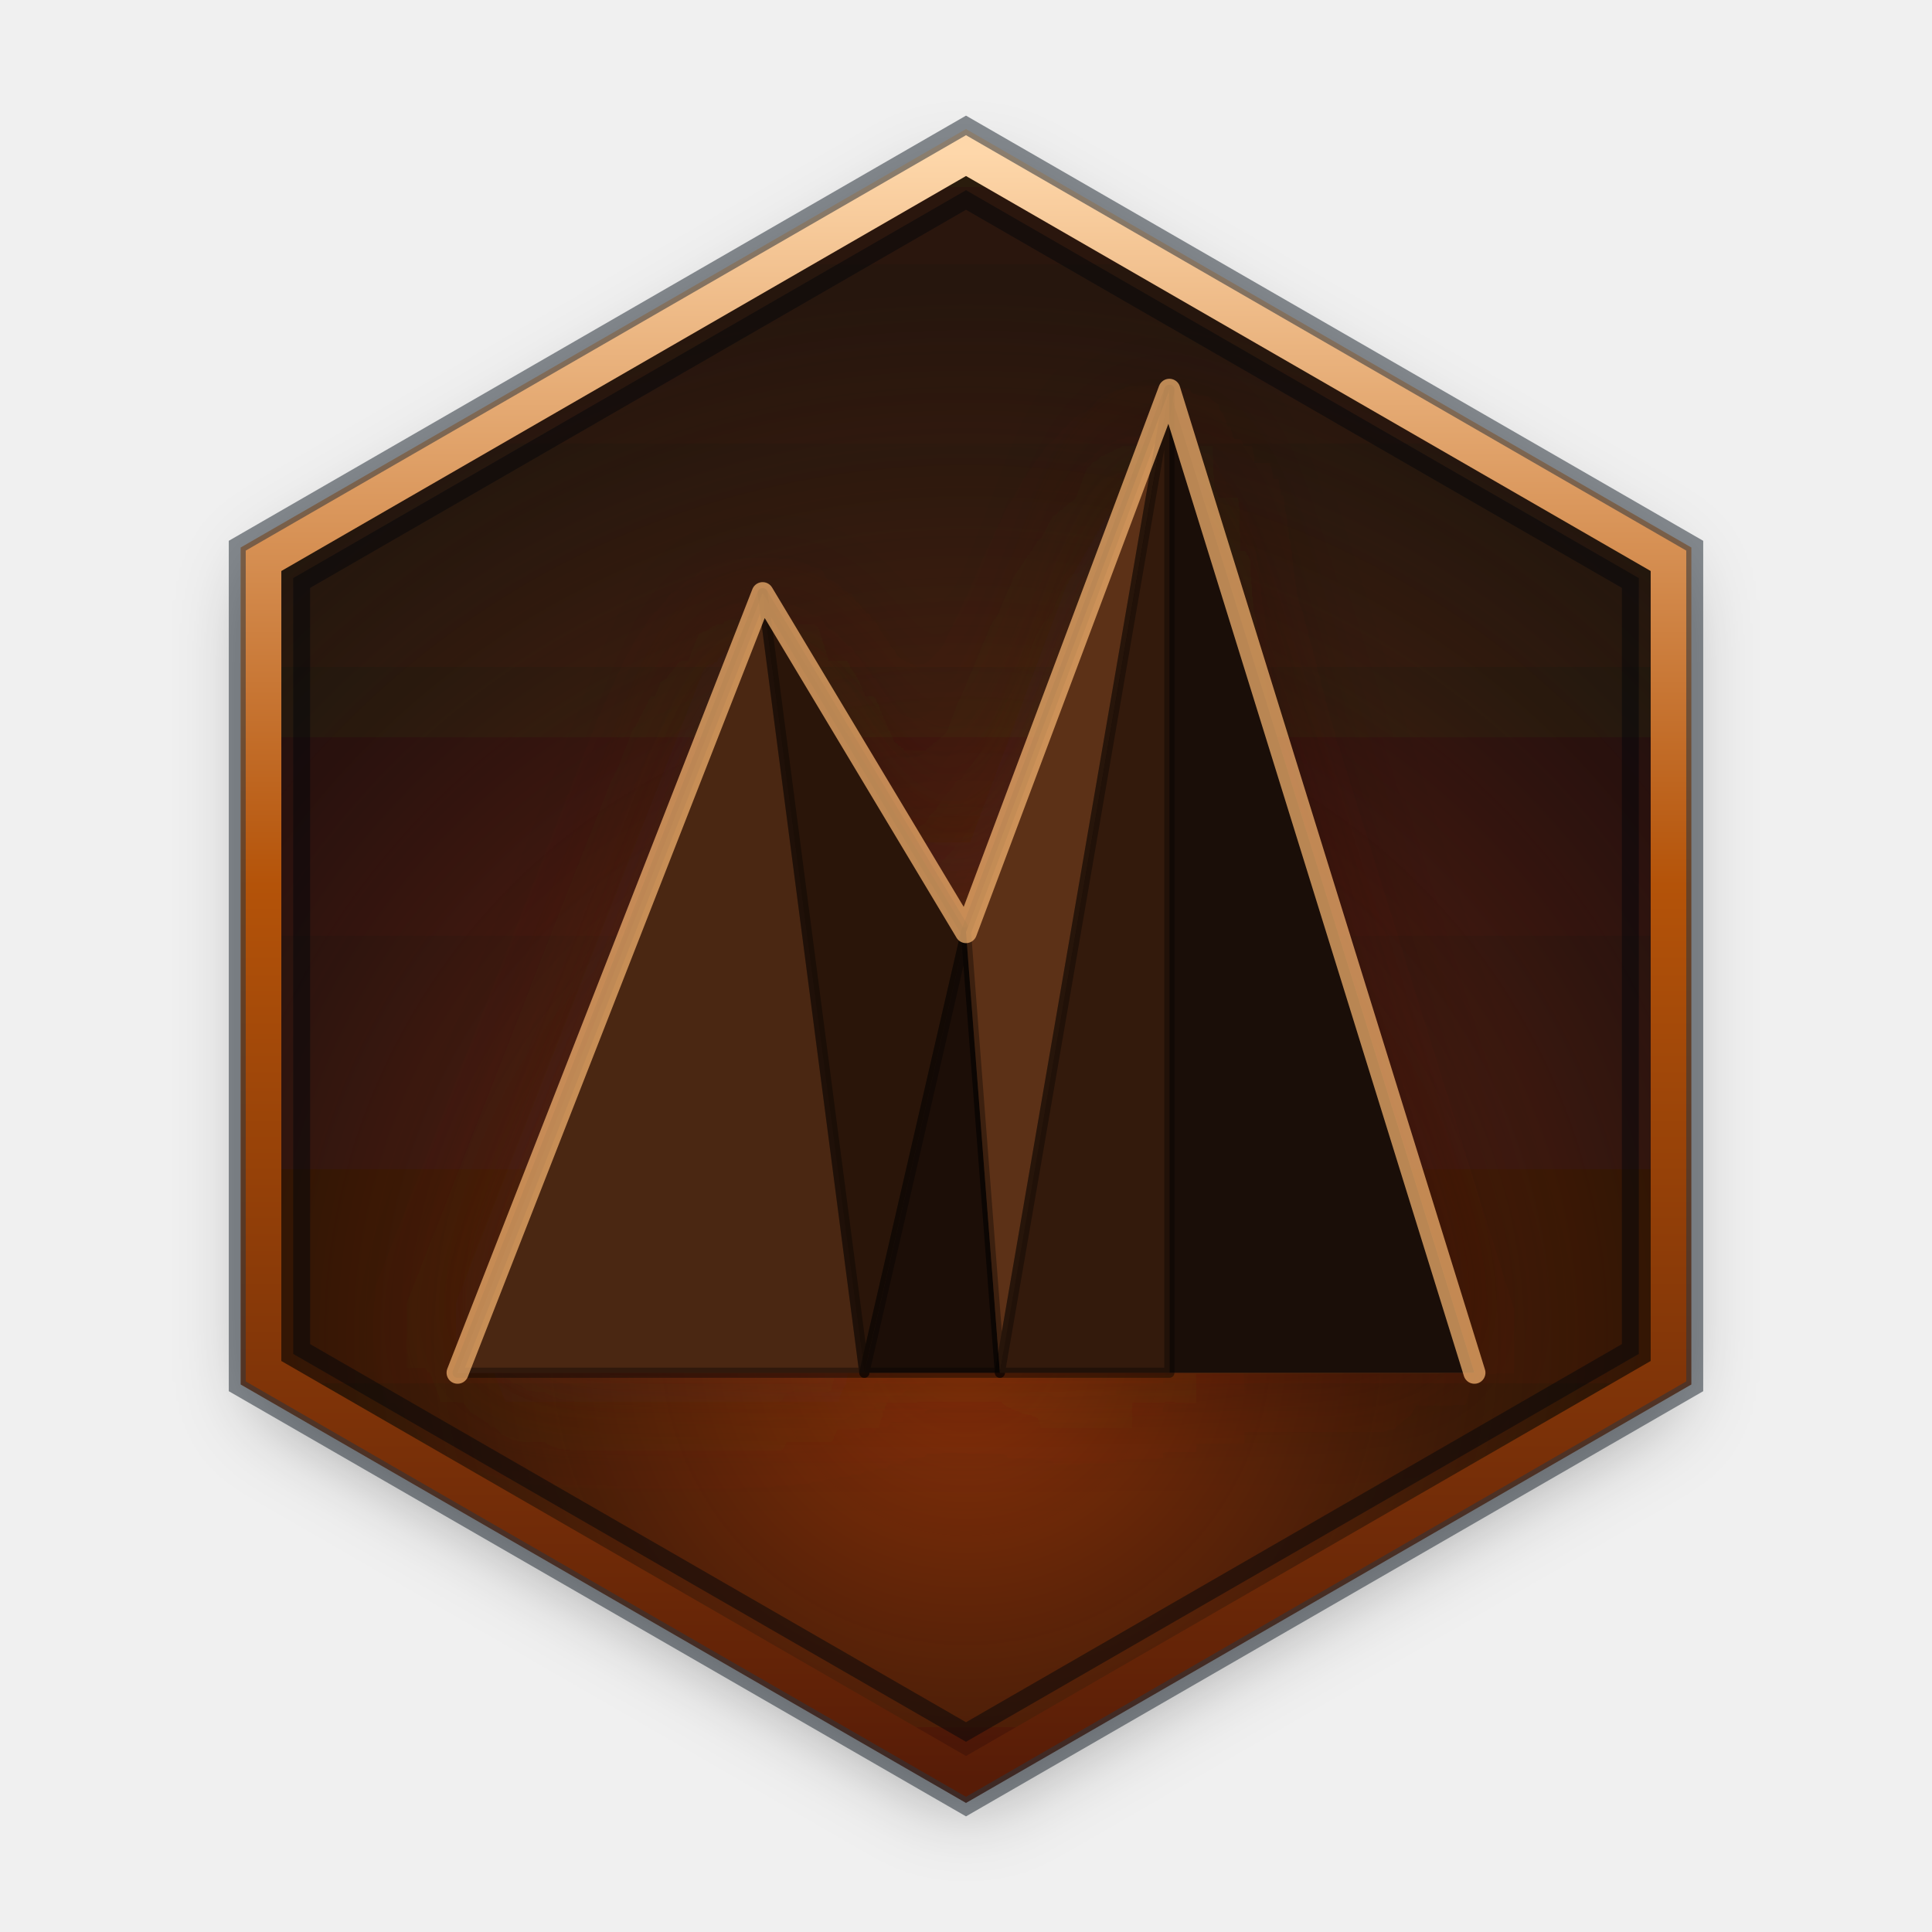
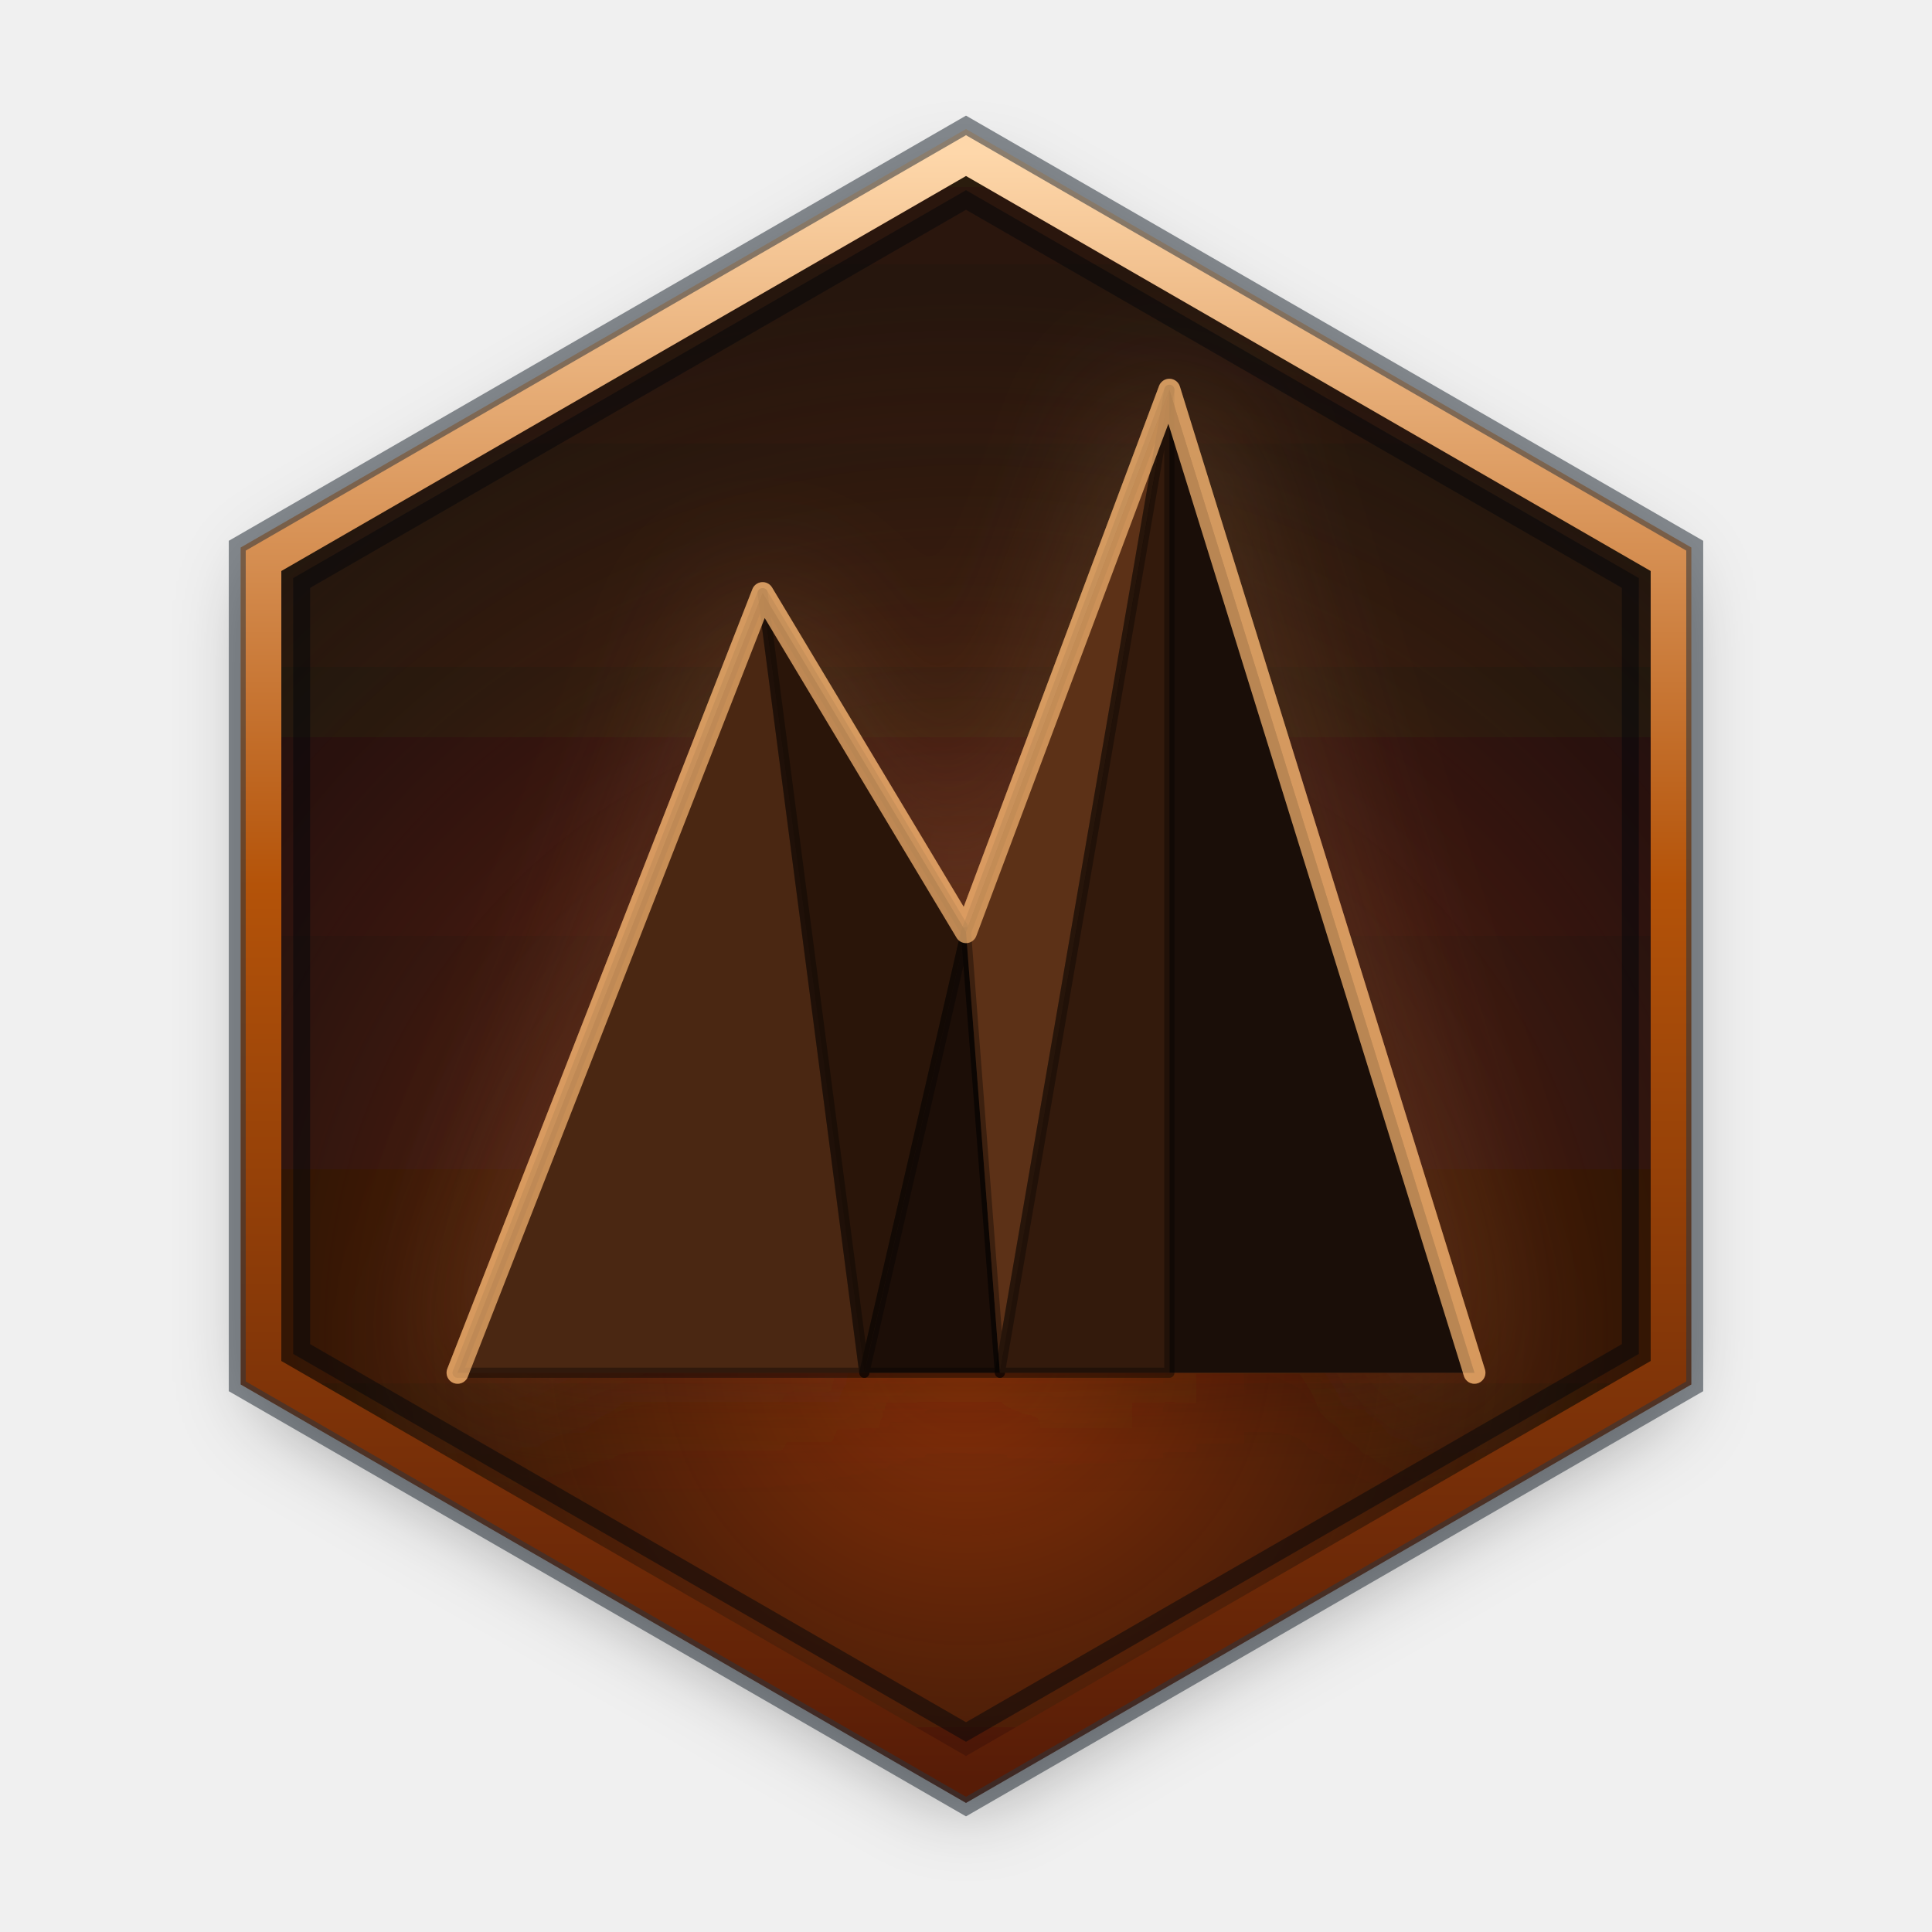
<svg xmlns="http://www.w3.org/2000/svg" viewBox="633 193 114 114" width="114" height="114" role="img" aria-label="melkor logo">
  <defs>
    <radialGradient id="hubGrad" cx="50%" cy="42%" r="65%">
      <stop offset="0%" stop-color="#06281d" />
      <stop offset="100%" stop-color="#0a1117" />
    </radialGradient>
    <radialGradient id="gateGrad" cx="50%" cy="40%" r="68%">
      <stop offset="0%" stop-color="#332408" />
      <stop offset="100%" stop-color="#10131a" />
    </radialGradient>
    <radialGradient id="voxGrad" cx="50%" cy="40%" r="68%">
      <stop offset="0%" stop-color="#2a0a2e" />
      <stop offset="100%" stop-color="#10131a" />
    </radialGradient>
    <radialGradient id="galGrad" cx="50%" cy="40%" r="68%">
      <stop offset="0%" stop-color="#2a0a0a" />
      <stop offset="100%" stop-color="#10131a" />
    </radialGradient>
    <radialGradient id="hdGrad" cx="50%" cy="40%" r="68%">
      <stop offset="0%" stop-color="#042f2a" />
      <stop offset="100%" stop-color="#10131a" />
    </radialGradient>
    <radialGradient id="crebGrad" cx="50%" cy="40%" r="70%">
      <stop offset="0%" stop-color="#293716" />
      <stop offset="62%" stop-color="#19230f" />
      <stop offset="100%" stop-color="#0d1208" />
    </radialGradient>
    <filter id="nodeShadow" x="-40%" y="-40%" width="180%" height="180%">
      <feDropShadow dx="0" dy="1.5" stdDeviation="2.4" flood-color="#000000" flood-opacity="0.38" />
    </filter>
    <filter id="soft" x="-60%" y="-60%" width="220%" height="220%">
      <feGaussianBlur stdDeviation="4" result="b" />
      <feMerge>
        <feMergeNode in="b" />
        <feMergeNode in="SourceGraphic" />
      </feMerge>
    </filter>
    <filter id="edgeGlow" x="-30%" y="-30%" width="160%" height="160%">
      <feGaussianBlur stdDeviation="2.4" result="b" />
      <feMerge>
        <feMergeNode in="b" />
        <feMergeNode in="SourceGraphic" />
      </feMerge>
    </filter>
    <filter id="hdBloom" x="-40%" y="-40%" width="180%" height="180%">
      <feGaussianBlur stdDeviation="1.5" result="b" />
      <feMerge>
        <feMergeNode in="b" />
        <feMergeNode in="SourceGraphic" />
      </feMerge>
    </filter>
    <filter id="mwBloom" x="-300%" y="-300%" width="700%" height="700%">
      <feGaussianBlur stdDeviation="1.4" result="b" />
      <feMerge>
        <feMergeNode in="b" />
        <feMergeNode in="SourceGraphic" />
      </feMerge>
    </filter>
    <linearGradient id="eg0" gradientUnits="userSpaceOnUse" x1="163" y1="230" x2="209" y2="230">
      <stop offset="0%" stop-color="#bcc6d1" />
      <stop offset="100%" stop-color="#fbbf24" />
    </linearGradient>
    <linearGradient id="eg1" gradientUnits="userSpaceOnUse" x1="287" y1="212.4" x2="411.5" y2="153.1">
      <stop offset="0%" stop-color="#fbbf24" />
      <stop offset="100%" stop-color="#a78bfa" />
    </linearGradient>
    <linearGradient id="eg2" gradientUnits="userSpaceOnUse" x1="286.9" y1="247.9" x2="414.1" y2="309.7">
      <stop offset="0%" stop-color="#fbbf24" />
      <stop offset="100%" stop-color="#9caf88" />
    </linearGradient>
    <linearGradient id="eg3" gradientUnits="userSpaceOnUse" x1="214.8" y1="107.9" x2="423.9" y2="126.7">
      <stop offset="0%" stop-color="#34d399" />
      <stop offset="100%" stop-color="#a78bfa" />
    </linearGradient>
    <linearGradient id="eg4" gradientUnits="userSpaceOnUse" x1="608.5" y1="142.9" x2="499.2" y2="133.4">
      <stop offset="0%" stop-color="#60a5fa" />
      <stop offset="100%" stop-color="#a78bfa" />
    </linearGradient>
    <linearGradient id="eg5" gradientUnits="userSpaceOnUse" x1="641.2" y1="224.6" x2="510" y2="156.1">
      <stop offset="0%" stop-color="#fb923c" />
      <stop offset="100%" stop-color="#a78bfa" />
    </linearGradient>
    <linearGradient id="eg6" gradientUnits="userSpaceOnUse" x1="668.2" y1="329.2" x2="492.8" y2="161.3">
      <stop offset="0%" stop-color="#fb7185" />
      <stop offset="100%" stop-color="#a78bfa" />
    </linearGradient>
    <linearGradient id="eg7" gradientUnits="userSpaceOnUse" x1="500" y1="300.4" x2="664.3" y2="170.3">
      <stop offset="0%" stop-color="#9caf88" />
      <stop offset="100%" stop-color="#60a5fa" />
    </linearGradient>
    <linearGradient id="eg8" gradientUnits="userSpaceOnUse" x1="508" y1="314.9" x2="638.2" y2="268.5">
      <stop offset="0%" stop-color="#9caf88" />
      <stop offset="100%" stop-color="#fb923c" />
    </linearGradient>
    <linearGradient id="eg9" gradientUnits="userSpaceOnUse" x1="510.8" y1="336" x2="603" y2="343.2">
      <stop offset="0%" stop-color="#9caf88" />
      <stop offset="100%" stop-color="#fb7185" />
    </linearGradient>
    <linearGradient id="eg10" gradientUnits="userSpaceOnUse" x1="110" y1="319" x2="110" y2="283">
      <stop offset="0%" stop-color="#e879f9" />
      <stop offset="100%" stop-color="#bcc6d1" />
    </linearGradient>
    <linearGradient id="eg11" gradientUnits="userSpaceOnUse" x1="336.9" y1="373" x2="411.6" y2="348.1">
      <stop offset="0%" stop-color="#38bdf8" />
      <stop offset="100%" stop-color="#9caf88" />
    </linearGradient>
    <linearGradient id="eg12" gradientUnits="userSpaceOnUse" x1="446.1" y1="287.2" x2="444.9" y2="283.3">
      <stop offset="0%" stop-color="#ef4444" />
      <stop offset="100%" stop-color="#9caf88" />
    </linearGradient>
    <linearGradient id="eg13" gradientUnits="userSpaceOnUse" x1="398.1" y1="228.3" x2="209.7" y2="124.7">
      <stop offset="0%" stop-color="#ef4444" />
      <stop offset="100%" stop-color="#34d399" />
    </linearGradient>
    <linearGradient id="eg14" gradientUnits="userSpaceOnUse" x1="284.1" y1="207.3" x2="287.9" y2="204.7">
      <stop offset="0%" stop-color="#fbbf24" />
      <stop offset="100%" stop-color="#2dd4bf" />
    </linearGradient>
    <linearGradient id="eg15" gradientUnits="userSpaceOnUse" x1="357.3" y1="202.8" x2="398.7" y2="227.2">
      <stop offset="0%" stop-color="#2dd4bf" />
      <stop offset="100%" stop-color="#ef4444" />
    </linearGradient>
    <linearGradient id="eg16" gradientUnits="userSpaceOnUse" x1="360.4" y1="167.5" x2="414.3" y2="147.2">
      <stop offset="0%" stop-color="#2dd4bf" />
      <stop offset="100%" stop-color="#a78bfa" />
    </linearGradient>
  </defs>
  <style>
    :root { --hub-accent: #34d399; --cube-accent: #fb923c; --tri-accent: #a78bfa; }
    .cap        { font: 400 11px ui-monospace, SFMono-Regular, Menlo, monospace; fill: #6e7681; }
    .edge       { opacity: 0.55; }
    .edge-live  { filter: url(#edgeGlow); }
    .flow       { fill: none; stroke: #e2faff; stroke-width: 2.4; stroke-dasharray: 1.5 9; stroke-linecap: round; opacity: 0.9; }
    .flow-rev   { stroke-width: 2; opacity: 0.78; }
    .chip       { fill: #0d1117; stroke-width: 1.5; }
    .chip-label { font: 400 12px ui-monospace, SFMono-Regular, Menlo, monospace; fill: #c9d1d9; }
    .hub-fill   { fill: url(#hubGrad); }
    .hub-ring   { fill: none; stroke: url(#hubBezel); stroke-width: 2.2; }
    .hub-glow   { fill: none; stroke: #34d399; stroke-width: 6; stroke-opacity: 0.18; filter: url(#soft); }
    .hub-label  { font: 400 12px ui-monospace, SFMono-Regular, Menlo, monospace; fill: #6ee7b7; }
    .pid-track   { fill: none; stroke: #065f46; stroke-opacity: 0.35; stroke-width: 4; stroke-linecap: round; }
    .pid-fill    { fill: none; stroke: #34d399; stroke-width: 4; stroke-linecap: round; }
    .pid-tip-u   { fill: #a7f3d0; }
    .pid-tip-s   { fill: #d1fae5; }
    .pid-wg      { fill: none; stroke: #043a2e; stroke-width: 2.4; stroke-linecap: round; }
    .pid-wg-lit  { fill: none; stroke: #6ee7b7; stroke-width: 0.9; stroke-linecap: round; }
    .pid-port    { fill: #34d399; }
    .pid-port-core { fill: #06281d; }
    .pid-chip    { fill: #d1fae5; }
    .pid-base    { fill: none; stroke: #6ee7b7; stroke-opacity: 0.3; stroke-width: 1; stroke-linecap: round; }
    .pid-keystone{ fill: none; stroke: #34d399; stroke-opacity: 0.45; stroke-width: 1.2; stroke-linecap: round; }
    .pid-flash   { fill: none; stroke: #d1fae5; stroke-width: 1.4; stroke-linecap: round; opacity: 0; }
    .pid-core-crown { fill: #6ee7b7; }
    .pid-core-bl { fill: #065f46; }
    .pid-core-br { fill: #047857; }
    .pid-core-edge { fill: none; stroke: #a7f3d0; stroke-width: 0.8; stroke-linejoin: round; }
    .pid-seam    { fill: none; stroke: #d1fae5; stroke-width: 0.7; stroke-opacity: 0.9; stroke-linecap: round; }
    .pid-facet   { fill: none; stroke: #a7f3d0; stroke-width: 0.5; stroke-opacity: 0.35; }
    .pid-hot     { fill: #ecfdf5; }
    .pid-hot-in  { fill: #f0fdf4; }
    .pid-compute { fill: none; stroke: #6ee7b7; stroke-width: 1; opacity: 0; }
    .seat-ring     { fill: none; stroke-width: 2.2; }
    .seat-groove   { fill: none; stroke: #05070b; stroke-opacity: 0.5; stroke-width: 1; }
    .seat-hairline { fill: none; stroke: #2b333d; stroke-opacity: 0.55; stroke-width: 1; }
    .seat-gate     { fill: url(#gateGrad); }
    .seat-vox      { fill: url(#voxGrad); }
    .mel-plate    { fill: url(#melPlate); }
    .mel-rock     { fill: url(#melRock); }
    .mel-fog-g    { opacity: 0.42; }
    .mel-ridge    { fill: none; stroke: #fdba74; stroke-opacity: 0.7; stroke-width: 1.3; stroke-linejoin: round; stroke-linecap: round; }
    .mel-facet    { fill: #1a0e08; }
    .mel-tin      { stroke: #000000; stroke-opacity: 0.35; stroke-width: 0.6; stroke-linejoin: round; }
    .mel-front    { fill: #ffedd5; filter: url(#edgeGlow); }
    .mel-edge     { fill: none; stroke: url(#melBezel); stroke-width: 2.4; stroke-linejoin: miter; }
    .mel-groove   { fill: none; stroke: #05070b; stroke-opacity: 0.5; stroke-width: 1; }
    .mel-hairline { fill: none; stroke: #2b333d; stroke-opacity: 0.55; stroke-width: 1; }
    .cube-label { font: 400 12px ui-monospace, SFMono-Regular, Menlo, monospace; fill: #fdba74; }
    .logo-label     { font: 400 12px ui-monospace, SFMono-Regular, Menlo, monospace; fill: #cdd6e0; }
    .prz-body     { fill: url(#przGlass); }
    .prz-edge     { fill: none; stroke: url(#przSilver); stroke-width: 2.4; }
    .prz-groove   { fill: none; stroke: #05070b; stroke-opacity: 0.5; stroke-width: 1; }
    .prz-hairline { fill: none; stroke: #2b333d; stroke-opacity: 0.55; stroke-width: 1; }
    .prz-hill     { fill: url(#przHill); }
    .prz-hill-hi  { fill: url(#przHillHi); }
    .prz-hill-ao  { fill: url(#przHillAo); }
    .prz-spill    { fill: url(#przSpill); }
    .prz-crest    { fill: none; stroke: #d8ccff; stroke-width: 1.8; stroke-linecap: round; stroke-opacity: 0.95; }
    .prz-ray      { fill: none; stroke-width: 1.4; stroke-linecap: round; stroke-opacity: 0.5; }
    .prz-ray-flow { fill: none; stroke-width: 1.9; stroke-linecap: round; stroke-dasharray: 4 22; stroke-opacity: 0.92; }
    .prz-blade    { fill: url(#przBlade); stroke: #cbd3db; stroke-width: 0.4; stroke-linejoin: round; }
    .prz-blade-core { stroke: #f8fafc; stroke-width: 0.8; stroke-linecap: round; stroke-opacity: 0.85; }
    .prz-blade-glint { stroke: #ffffff; stroke-width: 1.3; stroke-linecap: round; stroke-dasharray: 5 44; stroke-opacity: 0.95; }
    .prz-foot-hot { fill: #ffffff; }
    .tri-label  { font: 400 12px ui-monospace, SFMono-Regular, Menlo, monospace; fill: #c4b5fd; }
    .gate-wire      { fill: none; stroke: #fbbf24; stroke-width: 2.6; stroke-linecap: round; opacity: 0.92; }
    .gate-wire-perc { fill: none; stroke: #fbbf24; stroke-width: 2; stroke-linecap: round; stroke-dasharray: 5 4; opacity: 0.6; }
    .gate-bar       { fill: #fbbf24; fill-opacity: 0.16; stroke: #fbbf24; stroke-width: 2; }
    .gate-port      { fill: #fbbf24; }
    .gate-tick      { fill: none; stroke: #fde68a; stroke-width: 1.6; stroke-linecap: round; stroke-linejoin: round; }
    .gate-packet    { fill: #fde68a; }
    .gate-packet-perc { fill: #fde68a; opacity: 0.7; }
    .gate-label     { font: 400 12px ui-monospace, SFMono-Regular, Menlo, monospace; fill: #fbbf24; text-anchor: middle; }
    .vox-top    { fill: #e879f9; fill-opacity: 0.6; stroke: #e879f9; stroke-width: 1.3; }
    .vox-left   { fill: #e879f9; fill-opacity: 0.32; stroke: #e879f9; stroke-width: 1.3; }
    .vox-right  { fill: #e879f9; fill-opacity: 0.15; stroke: #e879f9; stroke-width: 1.3; }
    .flag-k     { fill: #181818; }
    .flag-r     { fill: #d8001d; }
    .flag-g     { fill: #ffcc00; }
    .flag-edge  { fill: none; stroke: #ffffff; stroke-opacity: 0.16; stroke-width: 0.6; }
    .vox-label  { font: 400 12px ui-monospace, SFMono-Regular, Menlo, monospace; fill: #f0abfc; }
    .vox-net    { color: #e879f9; }
    .seat-creb     { fill: url(#crebGrad); }
    .creb-signal   { fill: none; stroke: #b6cf86; stroke-opacity: 0.7; stroke-width: 1.2; }
    .creb-xhair    { fill: none; stroke: #a8c07a; stroke-opacity: 0.7; stroke-width: 1.3; stroke-linecap: round; }
    .creb-eye-core { fill: #ff6b5e; }
    .creb-eye-hot  { fill: #fff1f0; }
    .raven-label { font: 400 12px ui-monospace, SFMono-Regular, Menlo, monospace; fill: #9caf88; }
    .raven-cursor { fill: #9caf88; }
    .radar-label  { font: 400 12px ui-monospace, SFMono-Regular, Menlo, monospace; fill: #38bdf8; }
    .mw-iris      { fill: #101a26; stroke: #38bdf8; stroke-opacity: 0.25; stroke-width: 1; }
    .mw-well      { fill: url(#mwWell); }
    .mw-core      { fill: url(#mwCore); }
    .mw-aphex     { fill: none; stroke: #e0f2fe; stroke-opacity: 0.45; stroke-width: 0.8; stroke-linejoin: round; }
    .mw-blade     { fill: none; stroke: #7dd3fc; stroke-opacity: 0.55; stroke-width: 1.2; }
    .mw-blade-sh  { fill: none; stroke: #05070b; stroke-opacity: 0.7; stroke-width: 1.2; }
    .mw-inner     { fill: none; stroke: url(#mwBezel); stroke-width: 1.6; stroke-opacity: 0.9; stroke-linecap: round; }
    .mw-notch     { fill: none; stroke: #bae6fd; stroke-width: 1.4; stroke-linejoin: round; stroke-linecap: round; }
    .mw-tick      { stroke: #38bdf8; stroke-opacity: 0.4; stroke-width: 1; }
    .mw-dot       { fill: #7dd3fc; fill-opacity: 0.16; }
    .mw-lock      { fill: none; stroke: #ef4444; stroke-width: 1.2; stroke-linecap: round; stroke-linejoin: round; }
    .mw-lock-dot  { fill: #ff6b5e; }
    .mw-drone-arm { fill: none; stroke: #7dd3fc; stroke-width: 1.4; stroke-linecap: round; }
    .mw-rotor     { fill: #12283b; stroke: #7dd3fc; stroke-width: 1.2; }
    .mw-hub       { fill: #f0f9ff; }
    .mw-ring      { fill: none; stroke: url(#mwBezel); stroke-width: 2.2; }
    .mw-groove    { fill: none; stroke: #05070b; stroke-opacity: 0.5; stroke-width: 1; }
    .mw-hairline  { fill: none; stroke: #2b333d; stroke-opacity: 0.55; stroke-width: 1; }
    .seat-gal   { fill: url(#galGrad); }
    .gal-signal { fill: none; stroke: #ef4444; stroke-opacity: 0.7; stroke-width: 1.1; }
    .gal-fiber  { fill: none; stroke: #22d3ee; stroke-opacity: 0.75; stroke-width: 1.4; stroke-linecap: round; }
    .gal-pulse  { fill: none; stroke: #a5f3fc; stroke-opacity: 0.95; stroke-width: 1.4; stroke-linecap: round; stroke-dasharray: 3 40; }
    .gal-port   { fill: #0a121c; stroke: #22d3ee; stroke-opacity: 0.9; stroke-width: 1; }
    .gal-jack   { fill: #a5f3fc; fill-opacity: 0.85; }
    .gal-plate  { fill: url(#galPlateG); stroke: #22d3ee; stroke-opacity: 0.9; stroke-width: 1.2; stroke-linejoin: miter; }
    .gal-crest  { stroke: #22d3ee; stroke-opacity: 0.28; stroke-width: 0.6; stroke-linejoin: miter; }
    .gal-slit   { fill: #05070b; stroke: #22d3ee; stroke-opacity: 0.55; stroke-width: 0.8; stroke-linejoin: miter; }
    .gal-hotf   { fill: #ef4444; }
    .gal-label  { font: 400 12px ui-monospace, SFMono-Regular, Menlo, monospace; fill: #ef4444; }
    .seat-hd         { fill: url(#hdGrad); }
    .hd-void         { fill: #03211d; }
    .hd-frame        { fill: url(#haldirArch); stroke: #0f766e; stroke-width: 0.5; stroke-opacity: 0.7; }
    .hd-reed         { fill: none; stroke: #0f766e; stroke-width: 0.6; stroke-opacity: 0.5; stroke-linecap: round; }
    .hd-speed        { fill: none; stroke: #5eead4; stroke-width: 0.6; stroke-opacity: 0.4; stroke-linecap: round; }
    .hd-thresh       { fill: none; stroke: #2dd4bf; stroke-width: 1.6; stroke-linecap: round; stroke-opacity: 0.85; }
    .hd-beam         { fill: none; stroke: #ef4444; stroke-width: 1.4; stroke-linecap: round; stroke-opacity: 0.92; }
    .hd-diode        { fill: #ff3b47; }
    .hd-diode-hot    { fill: #ffe1dd; }
    .hd-core         { fill: #ef4444; }
    .hd-core-facet   { fill: #ff9d94; fill-opacity: 0.95; }
    .hd-core-hot     { fill: #fff1f0; }
    .hd-coreglow     { fill: url(#hdCoreGlow); }
    .hd-sun          { fill: none; stroke: #ff6b5e; stroke-width: 0.8; stroke-opacity: 0.85; stroke-linecap: round; }
    .hd-scan         { fill: #ffd9d4; }
    .hd-tok-in       { fill: #ff6b5e; }
    .hd-tok-out      { fill: #fff1f0; }
    .hd-flash        { fill: #fff1f0; }
    .haldir-label    { font: 400 12px ui-monospace, SFMono-Regular, Menlo, monospace; fill: #2dd4bf; }
    .wg-rule    { stroke: #30363d; stroke-width: 1; stroke-opacity: 0.55; }
    .wg-bracket { fill: none; stroke: #fbbf24; stroke-width: 1.5; stroke-linecap: round; stroke-opacity: 0.85; }
    .panel      { fill: #ffffff; fill-opacity: 0.022; stroke: #ffffff; stroke-opacity: 0.07; }
    text { paint-order: stroke; stroke: #0d1117; stroke-width: 2.6; stroke-linejoin: round; text-transform: uppercase; letter-spacing: 2.5px; }
    @media (prefers-reduced-motion: reduce) { animate, animateTransform { display: none; } }
  </style>
  <g>
    <defs>
      <linearGradient id="melPlate" x1="0" y1="202" x2="0" y2="298" gradientUnits="userSpaceOnUse">
        <stop offset="0%" stop-color="#2b1a10" />
        <stop offset="55%" stop-color="#170d07" />
        <stop offset="100%" stop-color="#0b0604" />
      </linearGradient>
      <linearGradient id="melRock" x1="0" y1="214" x2="0" y2="274" gradientUnits="userSpaceOnUse">
        <stop offset="0%" stop-color="#241209" />
        <stop offset="55%" stop-color="#3a1e0e" />
        <stop offset="100%" stop-color="#582d15" />
      </linearGradient>
      <radialGradient id="melHeat" gradientUnits="userSpaceOnUse" cx="690" cy="272" r="62">
        <stop offset="0%" stop-color="#c2410c" stop-opacity="0.72" />
        <stop offset="45%" stop-color="#9a3412" stop-opacity="0.38" />
        <stop offset="100%" stop-color="#7c2d12" stop-opacity="0" />
      </radialGradient>
      <linearGradient id="melBezel" x1="0" y1="202" x2="0" y2="298" gradientUnits="userSpaceOnUse">
        <stop offset="0%" stop-color="#fed7aa" />
        <stop offset="45%" stop-color="#b45309" />
        <stop offset="100%" stop-color="#571c07" />
      </linearGradient>
      <clipPath id="melClip">
        <path d="M690 202 L731.6 226 L731.6 274 L690 298 L648.4 274 L648.4 226 Z" />
      </clipPath>
      <clipPath id="melMassif">
        <path d="M660 274 L678 228 L690 248 L702 216 L720 274 Z" />
      </clipPath>
      <clipPath id="melBuild">
        <rect x="638" y="210" width="104" height="92">
          <animate attributeName="y" values="210;210;276;276;210;210" keyTimes="0;0.12;0.2;0.32;0.72;1" dur="6s" repeatCount="indefinite" />
          <animate attributeName="height" values="92;92;26;26;92;92" keyTimes="0;0.12;0.2;0.32;0.72;1" dur="6s" repeatCount="indefinite" />
        </rect>
      </clipPath>
    </defs>
    <g filter="url(#nodeShadow)">
      <path d="M690 202 L731.6 226 L731.6 274 L690 298 L648.4 274 L648.4 226 Z" class="mel-plate" />
    </g>
    <g clip-path="url(#melClip)">
      <path d="M690 202 L731.6 226 L731.6 274 L690 298 L648.4 274 L648.4 226 Z" fill="url(#melHeat)" />
      <g class="mel-fog-g" filter="url(#soft)">
        <path d="M660 274 L678 228 L690 248 L702 216 L720 274 Z" class="mel-rock" />
        <path d="M702 216 L720 274 L702 274 Z" class="mel-facet" />
        <polygon class="mel-tin" points="660,274 678,228 684,274" fill="#4a2712" />
        <polygon class="mel-tin" points="678,228 690,248 684,274" fill="#2a1509" />
        <polygon class="mel-tin" points="690,248 692,274 684,274" fill="#1c0e07" />
        <polygon class="mel-tin" points="690,248 702,216 692,274" fill="#5c3117" />
        <polygon class="mel-tin" points="702,216 702,274 692,274" fill="#331a0c" />
+         <path d="M660 274 L678 228 L690 248 L702 216 L720 274" class="mel-ridge" />
      </g>
      <g clip-path="url(#melBuild)">
        <path d="M660 274 L678 228 L690 248 L702 216 L720 274 Z" class="mel-rock" />
        <path d="M702 216 L720 274 L702 274 Z" class="mel-facet" />
        <polygon class="mel-tin" points="660,274 678,228 684,274" fill="#4a2712" />
        <polygon class="mel-tin" points="678,228 690,248 684,274" fill="#2a1509" />
        <polygon class="mel-tin" points="690,248 692,274 684,274" fill="#1c0e07" />
        <polygon class="mel-tin" points="690,248 702,216 692,274" fill="#5c3117" />
        <polygon class="mel-tin" points="702,216 702,274 692,274" fill="#331a0c" />
+         <path d="M660 274 L678 228 L690 248 L702 216 L720 274" class="mel-ridge" />
      </g>
-       <path d="M660 274 L678 228 L690 248 L702 216 L720 274" class="mel-ridge" />
      <g clip-path="url(#melMassif)">
        <rect class="mel-front" x="656" y="274" width="68" height="3.4" opacity="0">
          <animate attributeName="y" values="274;274;215;215;274" keyTimes="0;0.32;0.72;0.74;1" dur="6s" repeatCount="indefinite" />
          <animate attributeName="opacity" values="0;0;0.9;0.9;0;0" keyTimes="0;0.32;0.37;0.67;0.72;1" dur="6s" repeatCount="indefinite" />
        </rect>
      </g>
    </g>
    <path d="M690 202 L731.6 226 L731.6 274 L690 298 L648.4 274 L648.4 226 Z" class="mel-edge" />
    <path d="M690 204.8 L729.2 227.4 L729.2 272.6 L690 295.2 L650.8 272.6 L650.8 227.4 Z" class="mel-groove" />
    <path d="M690 200.4 L733 225.2 L733 274.8 L690 299.6 L647 274.8 L647 225.2 Z" class="mel-hairline" />
  </g>
</svg>
